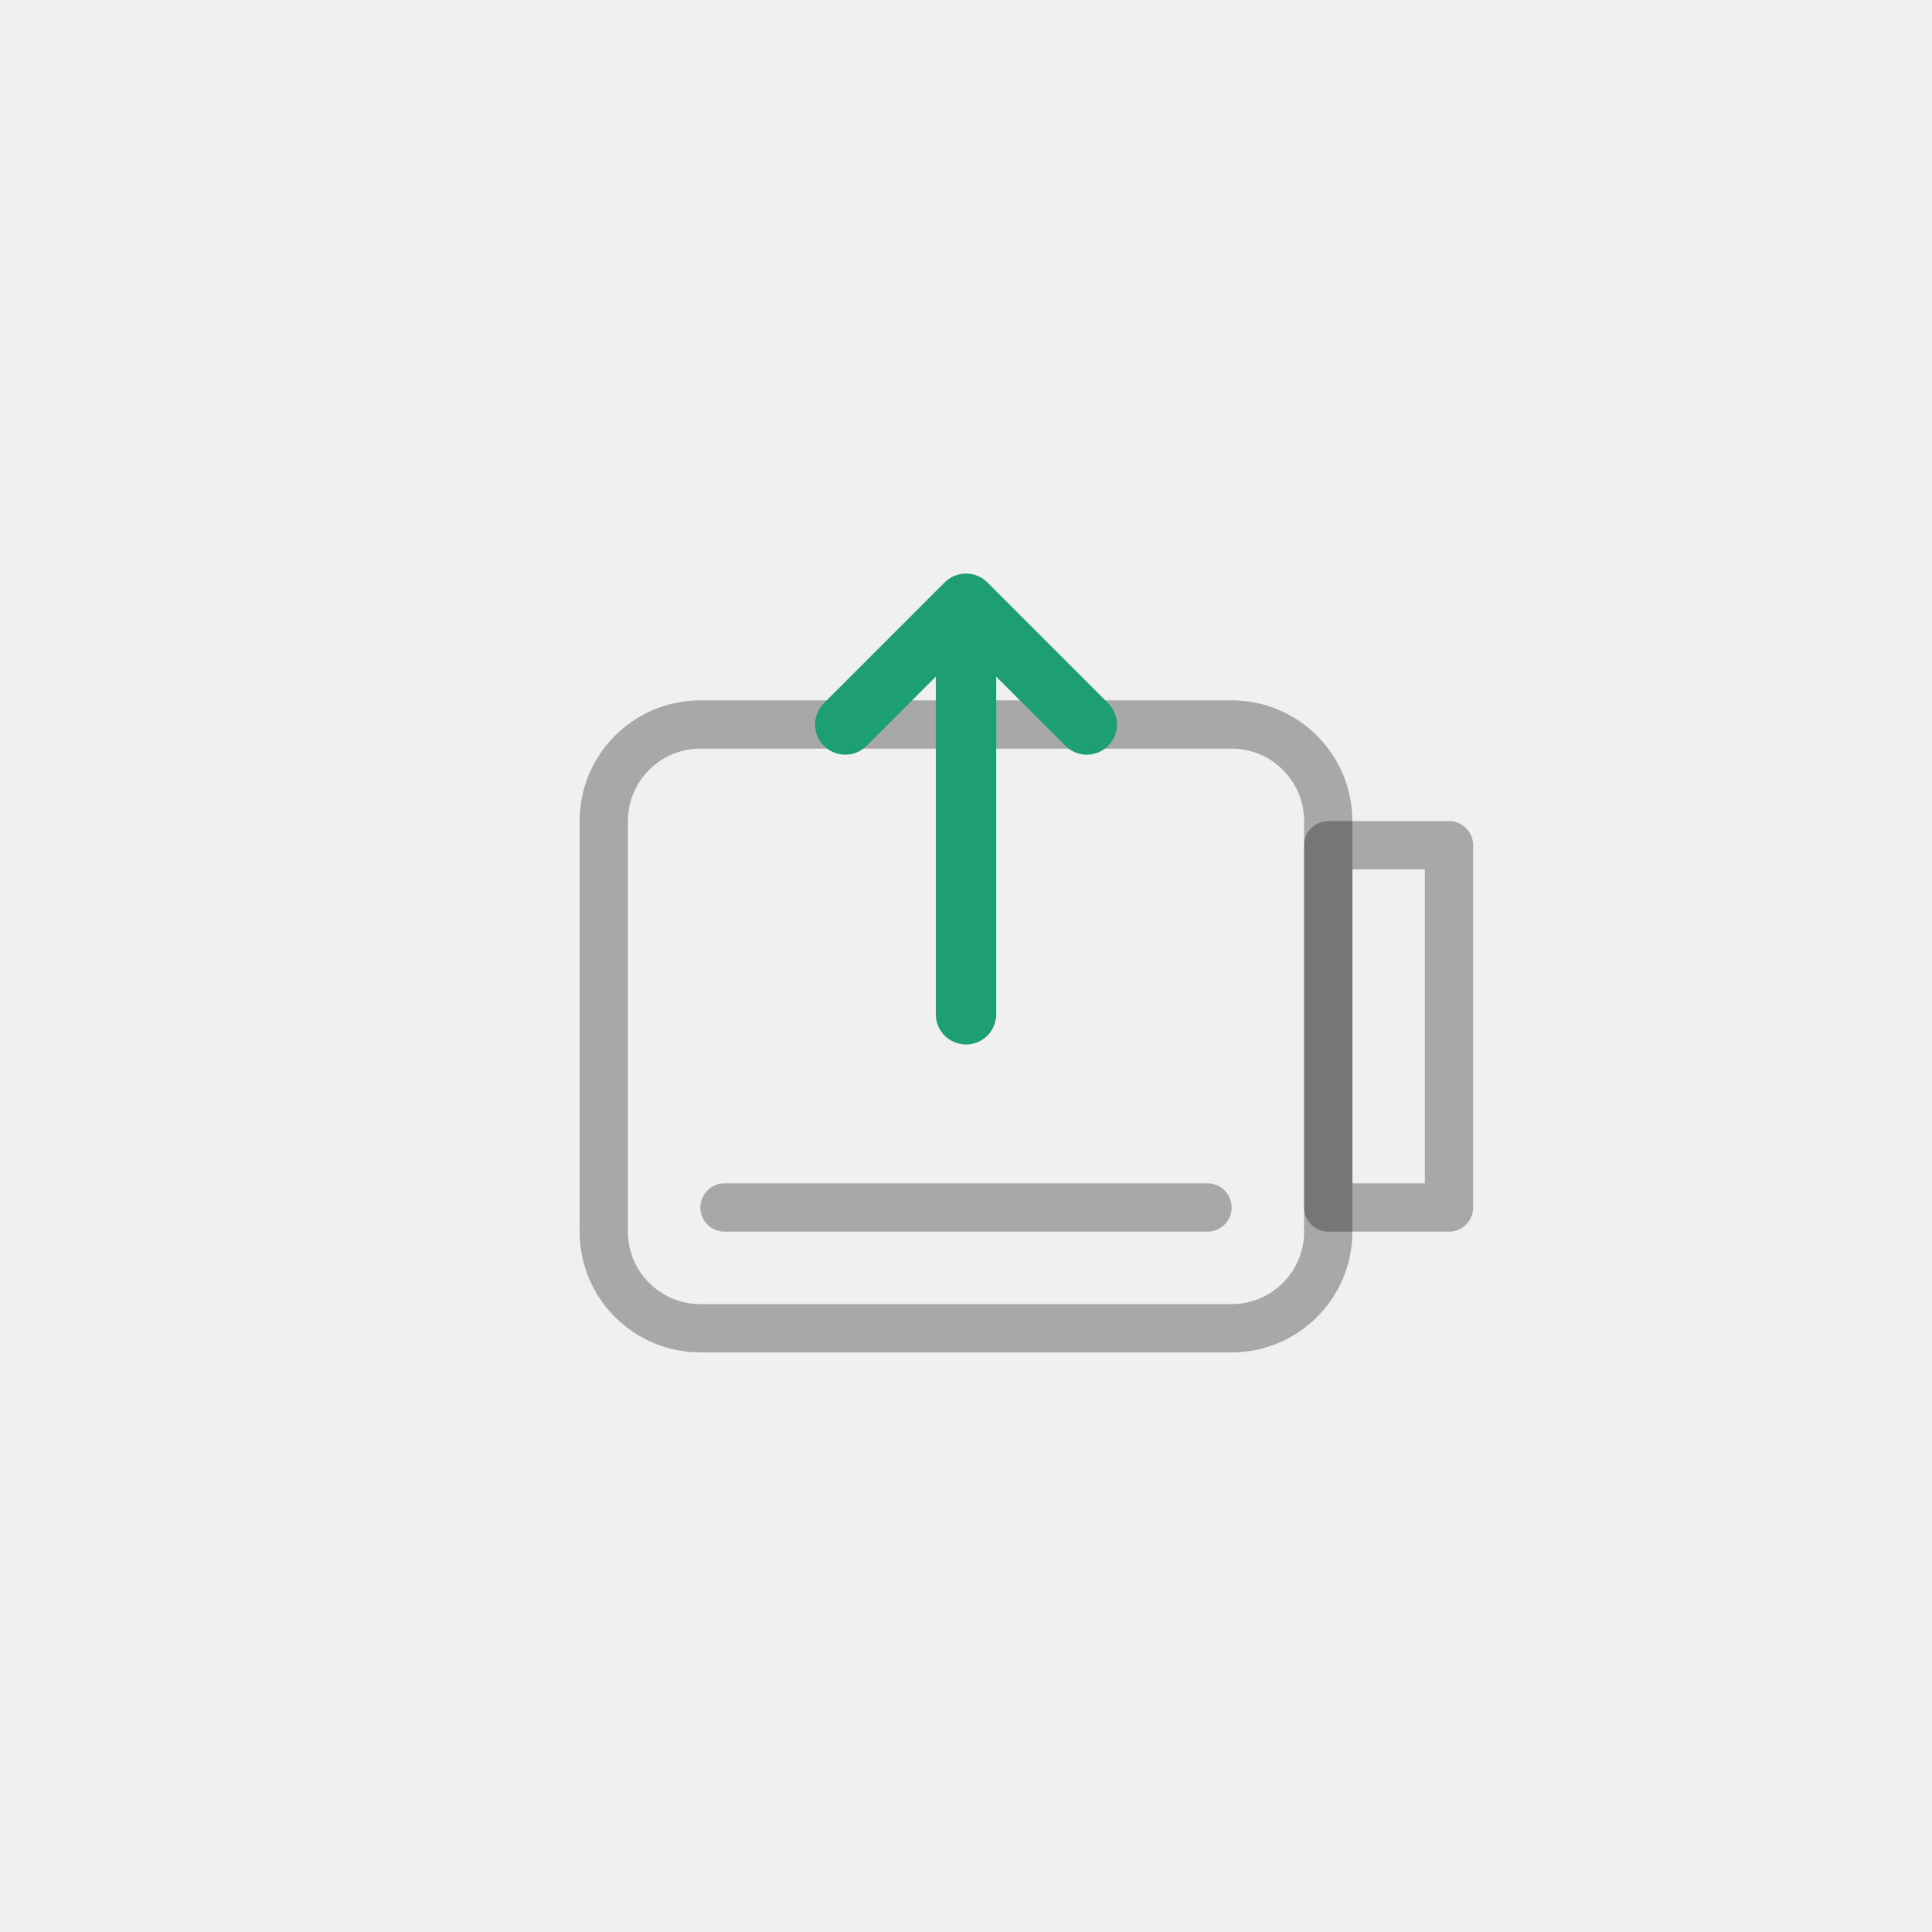
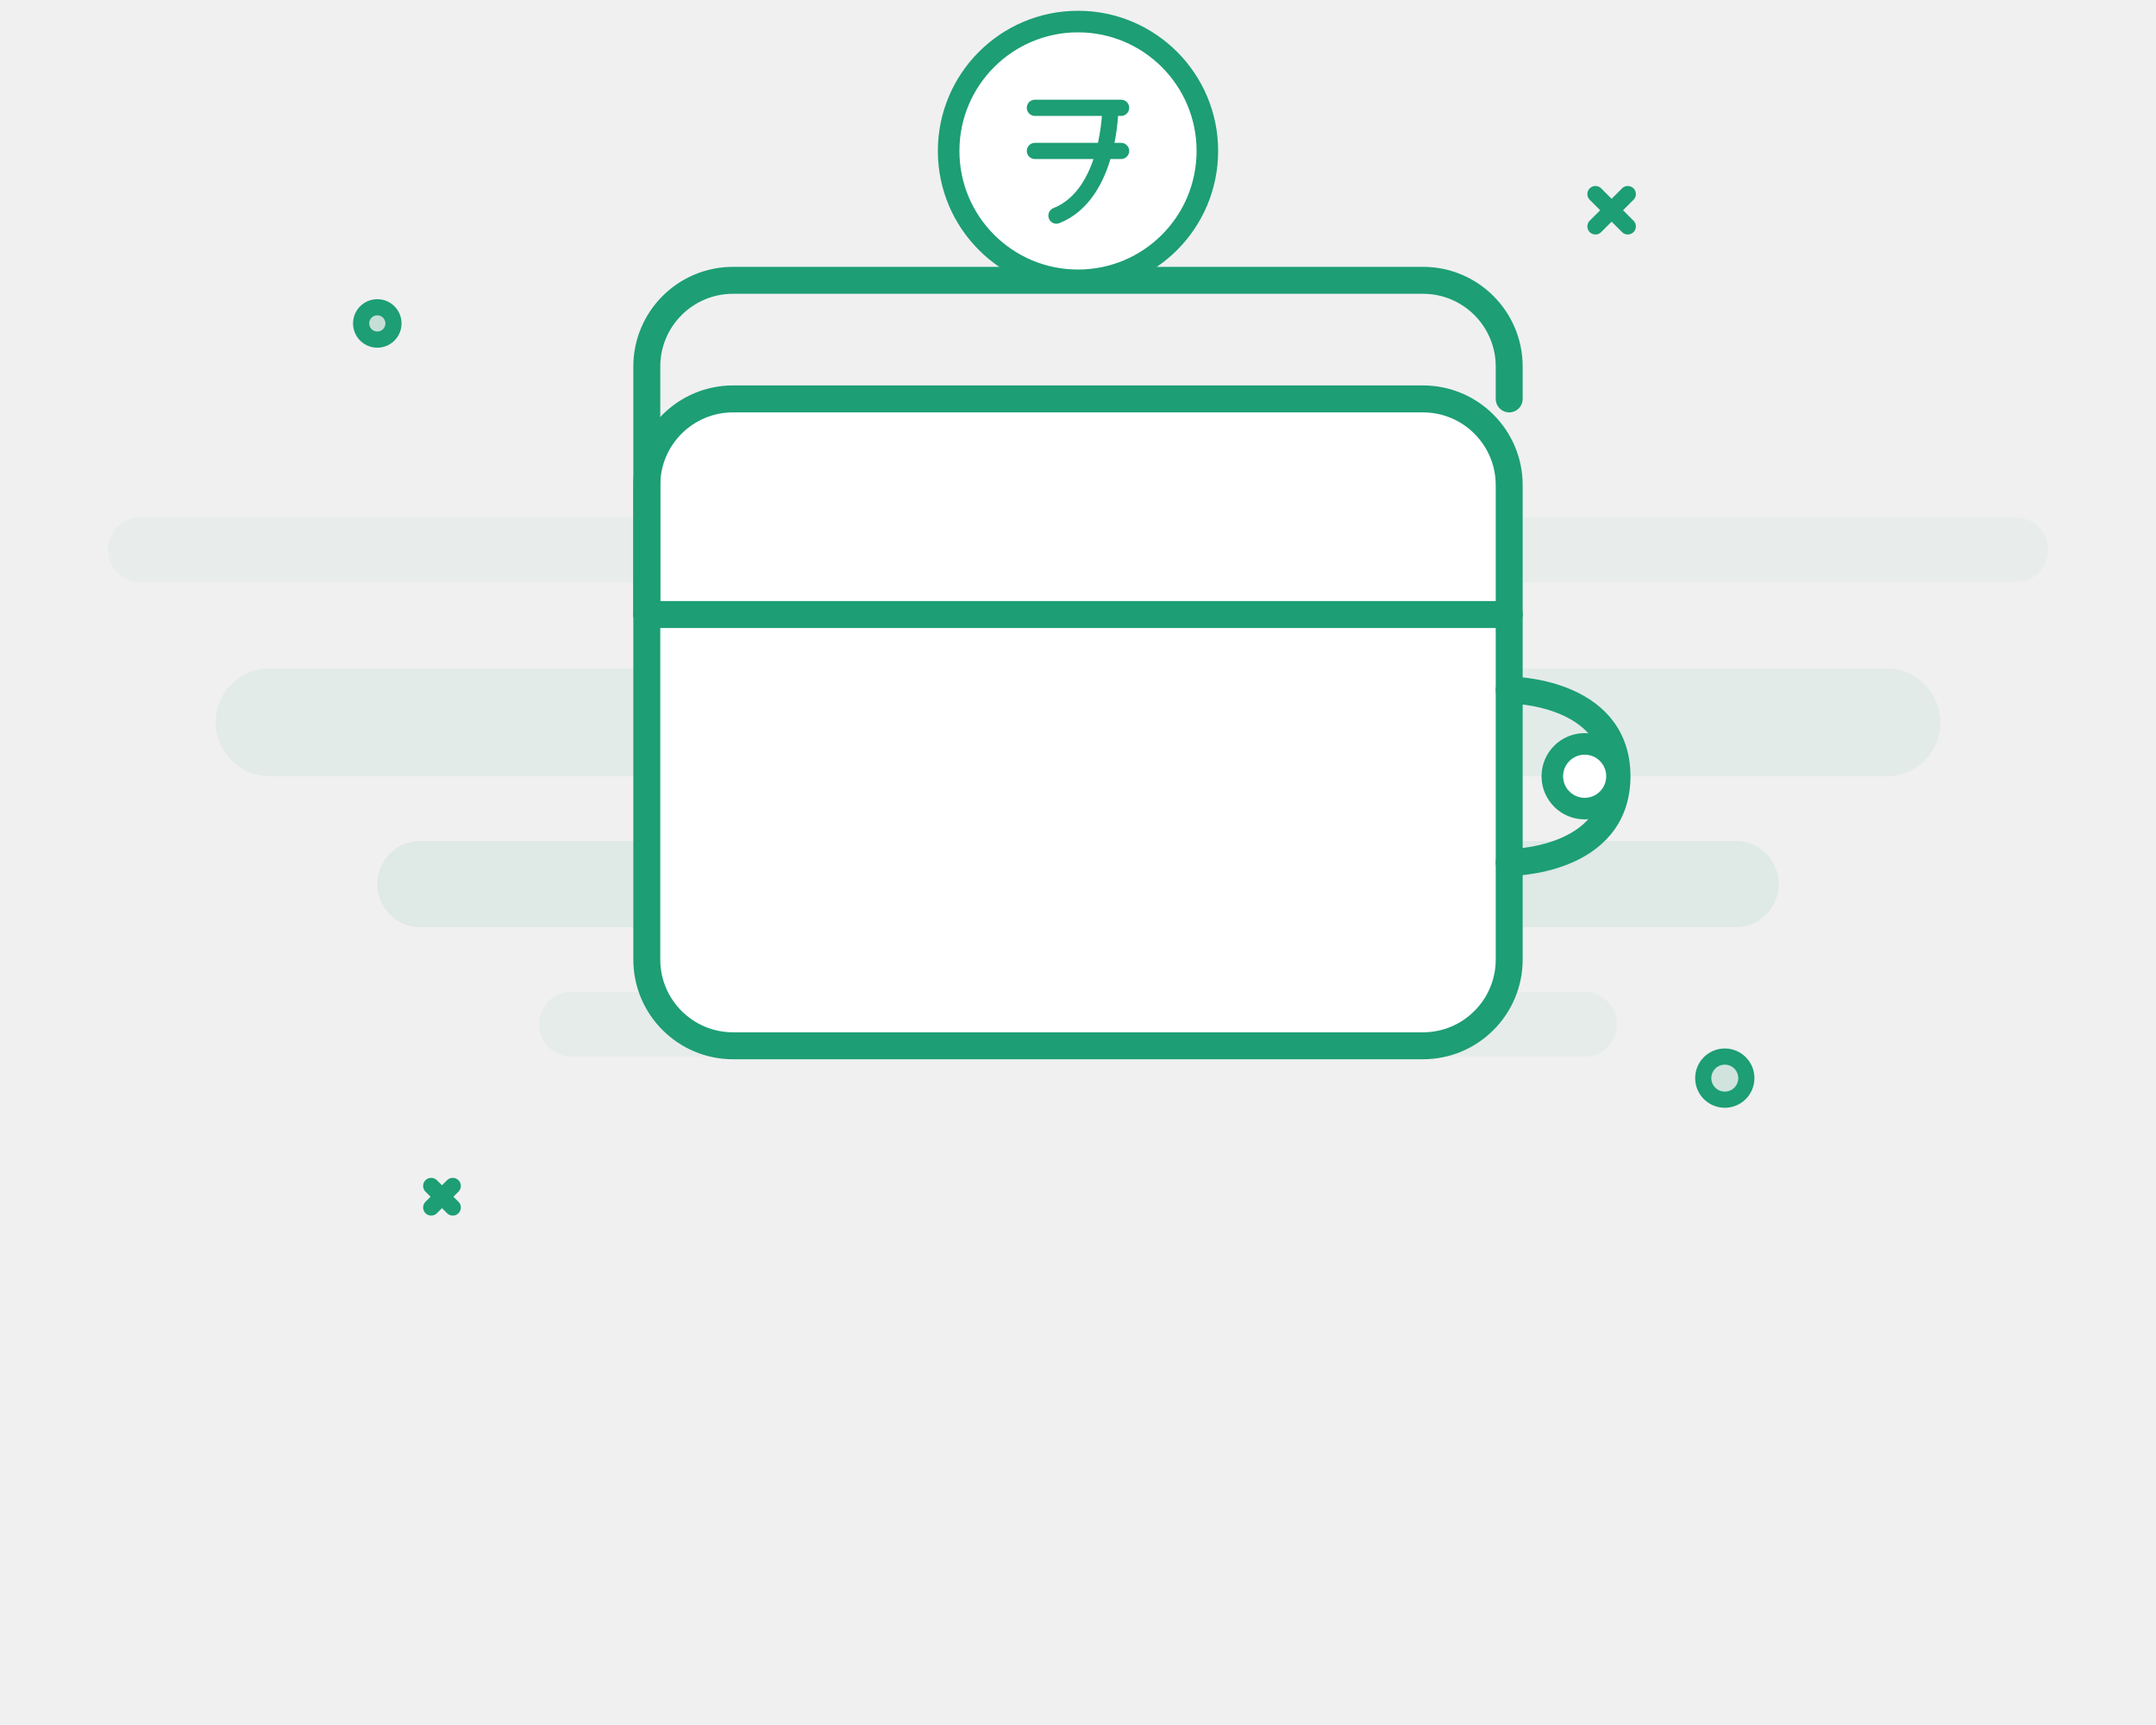
- <svg xmlns="http://www.w3.org/2000/svg" width="80" height="80" viewBox="0 0 80 80" fill="none">
-   <rect x="25" y="30" width="30" height="25" rx="4" stroke="currentColor" stroke-width="2" stroke-opacity="0.3" />
-   <path d="M55 35H60V50H55V35Z" stroke="currentColor" stroke-width="2" stroke-opacity="0.3" stroke-linejoin="round" />
-   <path d="M40 25V42M35 30L40 25L45 30" stroke="#1D9E75" stroke-width="2.5" stroke-linecap="round" stroke-linejoin="round" />
-   <path d="M30 50H50" stroke="currentColor" stroke-width="2" stroke-opacity="0.3" stroke-linecap="round" />
+ <svg xmlns="http://www.w3.org/2000/svg" width="200" height="160" viewBox="0 0 200 160" fill="none">
+   <rect x="20" y="62" width="160" height="10" rx="5" fill="#1D9E75" fill-opacity="0.06" />
+   <rect x="35" y="78" width="130" height="8" rx="4" fill="#1D9E75" fill-opacity="0.08" />
+   <rect x="50" y="92" width="100" height="6" rx="3" fill="#1D9E75" fill-opacity="0.05" />
+   <rect x="10" y="48" width="80" height="6" rx="3" fill="#1D9E75" fill-opacity="0.04" />
+   <rect x="130" y="48" width="60" height="6" rx="3" fill="#1D9E75" fill-opacity="0.04" />
+   <g transform="translate(55, 22)">
+     <rect x="5" y="15" width="80" height="60" rx="8" stroke="#1D9E75" stroke-width="2.5" stroke-linecap="round" stroke-linejoin="round" fill="white" />
+     <path d="M5 35C5 35 5 15 5 12C5 7.582 8.582 4 13 4H77C81.418 4 85 7.582 85 12V15" stroke="#1D9E75" stroke-width="2.5" stroke-linecap="round" stroke-linejoin="round" />
+     <path d="M5 35H85" stroke="#1D9E75" stroke-width="2.5" stroke-linecap="round" />
+     <path d="M85 42C85 42 95 42 95 50C95 58 85 58 85 58" stroke="#1D9E75" stroke-width="2.5" stroke-linecap="round" stroke-linejoin="round" />
+     <circle cx="92" cy="50" r="3" stroke="#1D9E75" stroke-width="2" fill="white" />
+     <circle cx="45" cy="-8" r="12" stroke="#1D9E75" stroke-width="2" fill="white" />
+     <path d="M41 -12H49M41 -8H49M48 -12C48 -12 48 -4 43 -2" stroke="#1D9E75" stroke-width="1.5" stroke-linecap="round" />
+   </g>
+   <g stroke="#1D9E75" stroke-width="1.5" stroke-linecap="round">
+     <path d="M148 18L151 21M151 18L148 21" />
+     <path d="M40 110L42 112M42 110L40 112" />
+     <circle cx="160" cy="100" r="2" fill="#1D9E75" fill-opacity="0.15" />
+     <circle cx="35" cy="30" r="1.5" fill="#1D9E75" fill-opacity="0.2" />
+   </g>
</svg>
